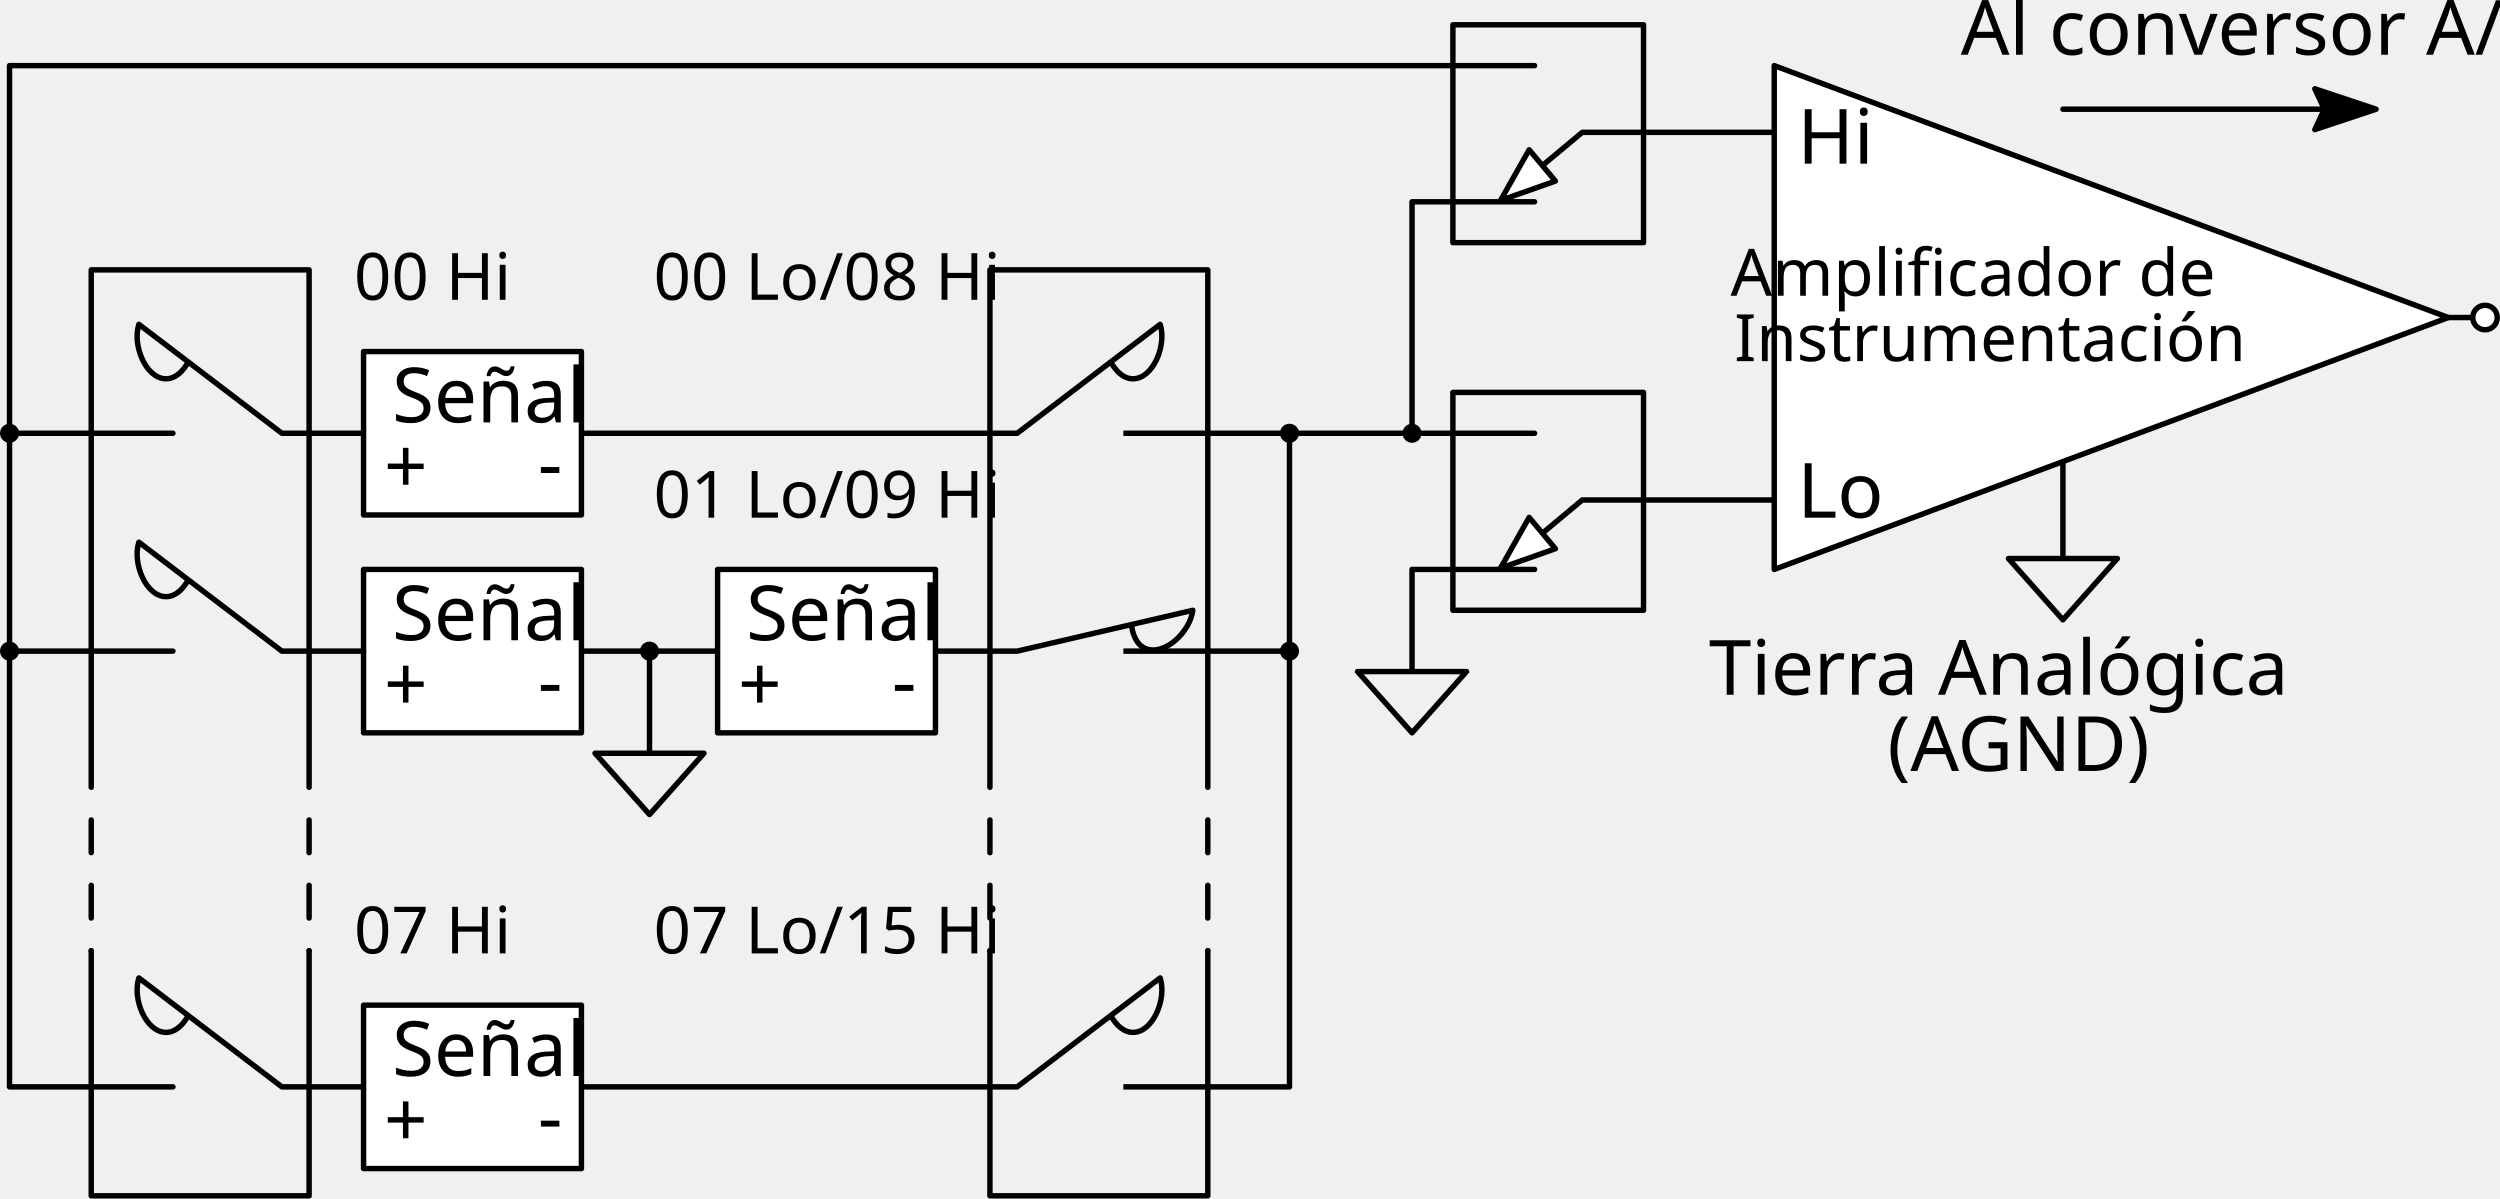
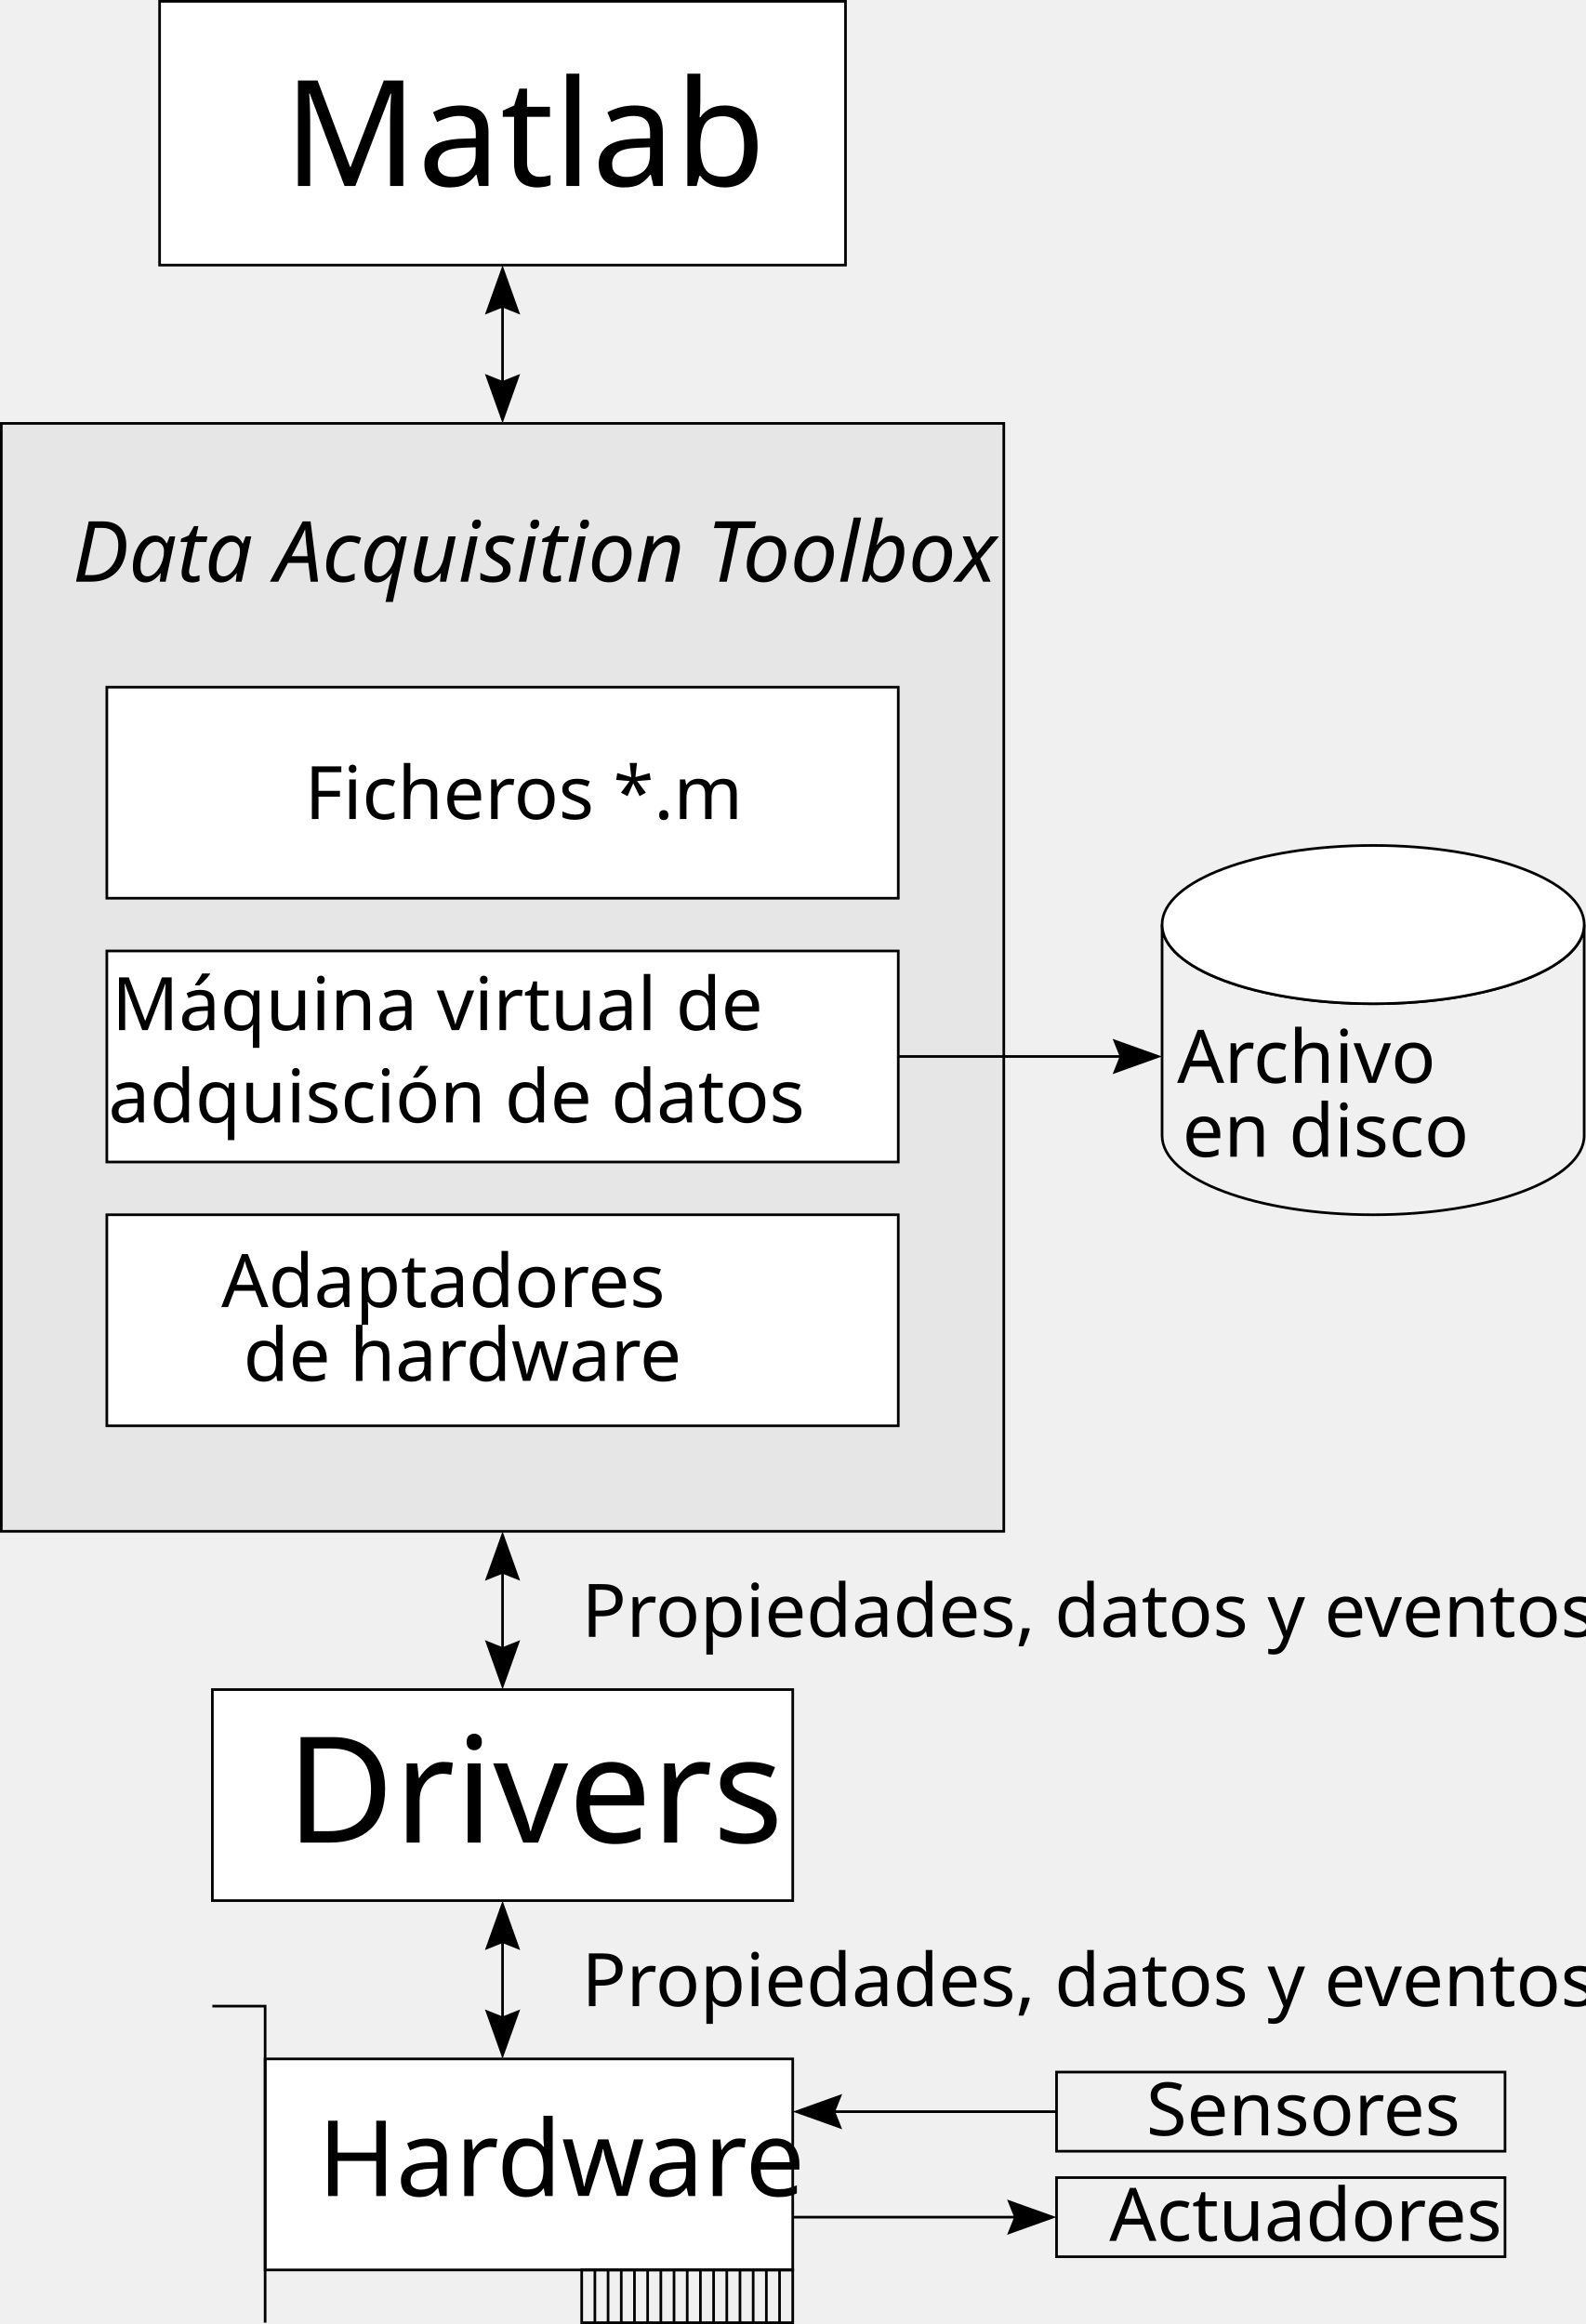
- <svg xmlns="http://www.w3.org/2000/svg" width="1836" height="880.195" id="svg2" version="1.1">
+ <svg xmlns="http://www.w3.org/2000/svg" width="601" height="881" id="svg2" version="1.1">
  <defs id="defs4">
-     </defs>
-   <g id="layer2" transform="translate(-53,174.1008)" />
-   <g id="layer1" transform="translate(-53,-134.1669)">
-     <path id="path3820-6" style="fill:#000000;fill-opacity:0;stroke:#000000;stroke-width:4;stroke-linecap:square;stroke-linejoin:round;stroke-miterlimit:4;stroke-opacity:1;stroke-dasharray:none" d="m 1000,612.362 -120,0 m 0,-160 120,0 0,480 -120,0" />
-     <path style="fill:none;stroke:#000000;stroke-width:4;stroke-linecap:round;stroke-linejoin:round;stroke-miterlimit:4;stroke-opacity:1;stroke-dasharray:none" d="m 191,92.094 c 0,0 -6,12 -16,12 -15,0 -25,-25 -20,-40 l 105,80 540,0 105,-80 c 5,15 -5,40 -20,40 -10,0 -16,-12 -16,-12" id="path3964" transform="translate(0,308.2677)" />
-     <rect style="fill:#ffffff;fill-opacity:1;stroke:#000000;stroke-width:4;stroke-linecap:square;stroke-linejoin:round;stroke-miterlimit:4;stroke-opacity:1;stroke-dasharray:none" id="rect3784" width="160" height="120" x="320" y="392.362" />
-     <path style="fill:none;stroke:#000000;stroke-width:4;stroke-linecap:round;stroke-linejoin:round;stroke-miterlimit:4;stroke-opacity:1;stroke-dasharray:none" d="m 191,880.362 c 0,0 -6,12 -16,12 -15,0 -25,-25 -20,-40 l 105,80 540,0 105,-80 c 5,15 -5,40 -20,40 -10,0 -16,-12 -16,-12" id="path3964-1" />
-     <path style="fill:none;stroke:#000000;stroke-width:4;stroke-linecap:round;stroke-linejoin:round;stroke-miterlimit:4;stroke-opacity:1;stroke-dasharray:none" d="m 191,252.094 c 0,0 -6,12 -16,12 -15,0 -25,-25 -20,-40 l 105,80 540,0 129,-30 c -2,16 -21,34 -35,28 -9,-4 -10,-17 -10,-17" id="path4155" transform="translate(0,308.2677)" />
-     <rect style="fill:#ffffff;fill-opacity:1;stroke:#000000;stroke-width:4;stroke-linecap:square;stroke-linejoin:round;stroke-miterlimit:4;stroke-opacity:1;stroke-dasharray:none" id="rect3786" width="160" height="120" x="580" y="552.362" />
-     <rect style="fill:#ffffff;fill-opacity:1;stroke:#000000;stroke-width:4;stroke-linecap:square;stroke-linejoin:round;stroke-miterlimit:4;stroke-opacity:1;stroke-dasharray:none" id="rect3788" width="160" height="120" x="320" y="244.094" transform="translate(0,308.2677)" />
-     <rect style="fill:#ffffff;fill-opacity:1;stroke:#000000;stroke-width:4;stroke-linecap:square;stroke-linejoin:round;stroke-miterlimit:4;stroke-opacity:1;stroke-dasharray:none" id="rect3790" width="160" height="120" x="320" y="564.094" transform="translate(0,308.2677)" />
-     <text xml:space="preserve" style="font-size:56px;font-style:normal;font-variant:normal;font-weight:normal;font-stretch:normal;text-align:justify;line-height:125%;writing-mode:lr-tb;text-anchor:start;fill:#000000;fill-opacity:1;stroke:none;font-family:Calibri;-inkscape-font-specification:Calibri" x="341" y="444.362" id="text4158-4">
-       <tspan id="tspan2937" x="341" y="444.362">Señal</tspan>
+     <marker orient="auto" refY="0" refX="0" id="Arrow1Lend" style="overflow:visible">
+       <path id="path3767" d="M 0,0 5,-5 -12.5,0 5,5 0,0 z" style="fill-rule:evenodd;stroke:#000000;stroke-width:1pt;marker-start:none" transform="matrix(-0.8,0,0,-0.8,-10,0)" />
+     </marker>
+     <marker orient="auto" refY="0" refX="0" id="Arrow1Lstart" style="overflow:visible">
+       <path id="path3764" d="M 0,0 5,-5 -12.5,0 5,5 0,0 z" style="fill-rule:evenodd;stroke:#000000;stroke-width:1pt;marker-start:none" transform="matrix(0.8,0,0,0.8,10,0)" />
+     </marker>
+     <marker orient="auto" refY="0" refX="0" id="Arrow1Mend" style="overflow:visible">
+       <path id="path3773" d="M 0,0 5,-5 -12.5,0 5,5 0,0 z" style="fill-rule:evenodd;stroke:#000000;stroke-width:1pt;marker-start:none" transform="matrix(-0.4,0,0,-0.4,-4,0)" />
+     </marker>
+     <marker orient="auto" refY="0" refX="0" id="Arrow1Mstart" style="overflow:visible">
+       <path id="path3770" d="M 0,0 5,-5 -12.5,0 5,5 0,0 z" style="fill-rule:evenodd;stroke:#000000;stroke-width:1pt;marker-start:none" transform="matrix(0.4,0,0,0.4,4,0)" />
+     </marker>
+   </defs>
+   <g id="layer1" transform="translate(-99.5,-71.86218)">
+     <rect style="fill:#ffffff;stroke:#000000;stroke-width:1;stroke-miterlimit:4;stroke-dasharray:none" id="rect2818" width="260" height="100" x="160" y="72.362" />
+     <rect style="fill:#e6e6e6;stroke:#000000;stroke-width:1;stroke-miterlimit:4;stroke-dasharray:none" id="rect2820" width="380" height="420" x="100" y="232.362" />
+     <rect style="fill:#ffffff;stroke:#000000;stroke-width:1;stroke-miterlimit:4;stroke-dasharray:none" id="rect2822" width="300" height="80" x="140" y="332.362" />
+     <rect style="fill:#ffffff;stroke:#000000;stroke-width:1;stroke-miterlimit:4;stroke-dasharray:none" id="rect2824" width="300" height="80" x="140" y="432.362" />
+     <rect style="fill:#ffffff;stroke:#000000;stroke-width:1;stroke-miterlimit:4;stroke-dasharray:none" id="rect2824-1" width="300" height="80" x="140" y="532.362" />
+     <rect style="fill:#ffffff;stroke:#000000;stroke-width:1;stroke-miterlimit:4;stroke-dasharray:none" id="rect2818-4" width="220" height="80" x="180" y="712.362" />
+     <rect style="fill:#ffffff;stroke:#000000;stroke-width:1;stroke-miterlimit:4;stroke-dasharray:none" id="rect2818-4-0" width="200" height="80" x="200" y="852.362" />
+     <text xml:space="preserve" style="font-size:40px;font-style:normal;font-weight:normal;fill:#000000;fill-opacity:1;stroke:none;font-family:Bitstream Vera Sans" x="181.944" y="151.377" id="text2916">
+       <tspan id="tspan2918" x="181.944" y="151.377" />
    </text>
-     <text xml:space="preserve" style="font-size:56px;font-style:normal;font-variant:normal;font-weight:normal;font-stretch:normal;text-align:start;line-height:125%;writing-mode:lr-tb;text-anchor:start;fill:#000000;fill-opacity:1;stroke:none;font-family:Calibri;-inkscape-font-specification:Calibri" x="335" y="496.362" id="text4172-7">
-       <tspan id="tspan4174-7" x="335" y="496.362">+</tspan>
+     <path style="fill:none;stroke:#000000;stroke-width:1px;stroke-linecap:butt;stroke-linejoin:miter;stroke-opacity:1" d="m 540,422.362 c 0,16.569 35.817,30 80,30 44.183,0 80,-13.431 80,-30 l 0,80 c 0,16.569 -35.817,30 -80,30 -44.183,0 -80,-13.431 -80,-30 l 0,-80 z" id="path2896" />
+     <path style="fill:none;stroke:#000000;stroke-width:1px;stroke-linecap:butt;stroke-linejoin:miter;stroke-opacity:1;marker-end:none" d="m 440,472.362 95,0" id="path2953" />
+     <path style="fill:none;stroke:#000000;stroke-width:1px;stroke-linecap:butt;stroke-linejoin:miter;stroke-opacity:1;marker-start:none;marker-end:none" d="m 290,177.362 0,50" id="path2955" />
+     <path style="fill:none;stroke:#000000;stroke-width:1px;stroke-linecap:butt;stroke-linejoin:miter;stroke-opacity:1;marker-start:none;marker-mid:none;marker-end:none" d="m 290,657.362 0,50" id="path2957" />
+     <path style="fill:none;stroke:#000000;stroke-width:1px;stroke-linecap:butt;stroke-linejoin:miter;stroke-opacity:1;marker-start:none;marker-mid:none;marker-end:none" d="m 290,802.362 0,40" id="path2959" />
+     <rect style="fill:none;stroke:#000000;stroke-width:1;stroke-miterlimit:4;stroke-dasharray:none" id="rect2961" width="80" height="20" x="320" y="932.362" />
+     <path style="fill:none;stroke:#000000;stroke-width:1px;stroke-linecap:butt;stroke-linejoin:miter;stroke-opacity:1" d="m 180,832.362 20,0 0,120" id="path2963" />
+     <path style="fill:none;stroke:#000000;stroke-width:1px;stroke-linecap:butt;stroke-linejoin:miter;stroke-opacity:1" d="m 330,932.362 0,20" id="path2965" />
+     <path style="fill:none;stroke:#000000;stroke-width:1px;stroke-linecap:butt;stroke-linejoin:miter;stroke-opacity:1" d="m 340,932.362 0,20" id="path2967" />
+     <path style="fill:none;stroke:#000000;stroke-width:1px;stroke-linecap:butt;stroke-linejoin:miter;stroke-opacity:1" d="m 350,932.362 0,20" id="path2969" />
+     <path style="fill:none;stroke:#000000;stroke-width:1px;stroke-linecap:butt;stroke-linejoin:miter;stroke-opacity:1" d="m 360,932.362 0,20" id="path2971" />
+     <path style="fill:none;stroke:#000000;stroke-width:1px;stroke-linecap:butt;stroke-linejoin:miter;stroke-opacity:1" d="m 370,932.362 0,20" id="path2973" />
+     <path style="fill:none;stroke:#000000;stroke-width:1px;stroke-linecap:butt;stroke-linejoin:miter;stroke-opacity:1" d="m 380,932.362 0,20" id="path2975" />
+     <path style="fill:none;stroke:#000000;stroke-width:1px;stroke-linecap:butt;stroke-linejoin:miter;stroke-opacity:1" d="m 390,932.362 0,20" id="path2977" />
+     <rect style="fill:none;stroke:#000000;stroke-width:1;stroke-miterlimit:4;stroke-dasharray:none" id="rect2981" width="170" height="30" x="500" y="857.362" />
+     <rect y="897.362" x="500" height="30" width="170" id="rect2983" style="fill:none;stroke:#000000;stroke-width:1;stroke-miterlimit:4;stroke-dasharray:none" />
+     <path style="fill:none;stroke:#000000;stroke-width:1px;stroke-linecap:butt;stroke-linejoin:miter;stroke-opacity:1;marker-start:none" d="m 410,872.362 90,0" id="path2985" />
+     <path style="fill:none;stroke:#000000;stroke-width:1px;stroke-linecap:butt;stroke-linejoin:miter;stroke-opacity:1;marker-start:none;marker-end:none" d="m 490,912.362 -90,0" id="path2987" />
+     <path style="fill:#ffffff;stroke:#000000;stroke-width:1;stroke-miterlimit:4;stroke-dasharray:none" id="path2862" d="m 700,392.362 c 0,16.569 -35.817,30 -80,30 -44.183,0 -80,-13.431 -80,-30 0,-16.569 35.817,-30 80,-30 44.183,0 80,13.431 80,30 z" transform="translate(0,30)" />
+     <path style="fill:#000000;fill-opacity:1;stroke:#000000;stroke-width:2;stroke-linecap:butt;stroke-linejoin:miter;stroke-miterlimit:4;stroke-opacity:1;stroke-dasharray:none;stroke-dashoffset:0" d="m 290,655.362 -5,14 5,-2 5,2 -5,-14 z" id="path4030" />
+     <path id="path4032" d="m 290,709.362 -5,-14 5,2 5,-2 -5,14 z" style="fill:#000000;fill-opacity:1;stroke:#000000;stroke-width:2;stroke-linecap:butt;stroke-linejoin:miter;stroke-miterlimit:4;stroke-opacity:1;stroke-dasharray:none;stroke-dashoffset:0" />
+     <path style="fill:#000000;fill-opacity:1;stroke:#000000;stroke-width:2;stroke-linecap:butt;stroke-linejoin:miter;stroke-miterlimit:4;stroke-opacity:1;stroke-dasharray:none;stroke-dashoffset:0" d="m 290,175.362 -5,14 5,-2 5,2 -5,-14 z" id="path4030-1" />
+     <path style="fill:#000000;fill-opacity:1;stroke:#000000;stroke-width:2;stroke-linecap:butt;stroke-linejoin:miter;stroke-miterlimit:4;stroke-opacity:1;stroke-dasharray:none;stroke-dashoffset:0" d="m 290,229.362 -5,-14 5,2 5,-2 -5,14 z" id="path4030-4" />
+     <path style="fill:#000000;fill-opacity:1;stroke:#000000;stroke-width:2;stroke-linecap:butt;stroke-linejoin:miter;stroke-miterlimit:4;stroke-opacity:1;stroke-dasharray:none;stroke-dashoffset:0" d="m 290,795.362 -5,14 5,-2 5,2 -5,-14 z" id="path4030-9" />
+     <path style="fill:#000000;fill-opacity:1;stroke:#000000;stroke-width:2;stroke-linecap:butt;stroke-linejoin:miter;stroke-miterlimit:4;stroke-opacity:1;stroke-dasharray:none;stroke-dashoffset:0" d="m 290,849.362 -5,-14 5,2 5,-2 -5,14 z" id="path4030-2" />
+     <path style="fill:#000000;fill-opacity:1;stroke:#000000;stroke-width:2;stroke-linecap:butt;stroke-linejoin:miter;stroke-miterlimit:4;stroke-opacity:1;stroke-dasharray:none;stroke-dashoffset:0" d="m 403,872.362 14,5 -2,-5 2,-5 -14,5 z" id="path4030-5" />
+     <path style="fill:#000000;fill-opacity:1;stroke:#000000;stroke-width:2;stroke-linecap:butt;stroke-linejoin:miter;stroke-miterlimit:4;stroke-opacity:1;stroke-dasharray:none;stroke-dashoffset:0" d="m 497,912.362 -14,-5 2,5 -2,5 14,-5 z" id="path4030-7" />
+     <path style="fill:#000000;fill-opacity:1;stroke:#000000;stroke-width:2;stroke-linecap:butt;stroke-linejoin:miter;stroke-miterlimit:4;stroke-opacity:1;stroke-dasharray:none;stroke-dashoffset:0" d="m 537,472.362 -14,-5 2,5 -2,5 14,-5 z" id="path4030-52" />
+     <text xml:space="preserve" style="font-size:56px;font-style:normal;font-variant:normal;font-weight:normal;font-stretch:normal;text-align:start;line-height:125%;writing-mode:lr-tb;text-anchor:start;fill:#000000;fill-opacity:1;stroke:none;font-family:Calibri;-inkscape-font-specification:Calibri" x="207" y="142.362" id="text5449">
+       <tspan id="tspan5451" x="207" y="142.362">Matlab</tspan>
    </text>
-     <text xml:space="preserve" style="font-size:56px;font-style:normal;font-variant:normal;font-weight:normal;font-stretch:normal;text-align:start;line-height:125%;writing-mode:lr-tb;text-anchor:start;fill:#000000;fill-opacity:1;stroke:none;font-family:Calibri;-inkscape-font-specification:Calibri" x="448" y="494.362" id="text4176-9">
-       <tspan id="tspan4178-31" x="448" y="494.362">-</tspan>
+     <text xml:space="preserve" style="font-size:28px;font-style:normal;font-variant:normal;font-weight:normal;font-stretch:normal;text-align:start;line-height:125%;writing-mode:lr-tb;text-anchor:start;fill:#000000;fill-opacity:1;stroke:none;font-family:Calibri;-inkscape-font-specification:Calibri" x="215" y="382.362" id="text5453">
+       <tspan id="tspan5455" x="215" y="382.362">Ficheros *.m</tspan>
    </text>
-     <g id="g4320">
-       <path transform="translate(0,308.2677)" id="path4286" d="m 120,404.094 0,-380 0,0 0,0 160,0 0,380" style="fill:none;stroke:#000000;stroke-width:4;stroke-linecap:round;stroke-linejoin:round;stroke-miterlimit:4;stroke-opacity:1" />
-       <path transform="translate(0,308.2677)" id="path4295" d="m 280,524.094 0,180 -160,0 0,-180" style="fill:none;stroke:#000000;stroke-width:4;stroke-linecap:round;stroke-linejoin:round;stroke-miterlimit:4;stroke-opacity:1" />
-       <path transform="translate(0,308.2677)" id="rect4255" d="m 280,404.094 0,120" style="fill:none;stroke:#000000;stroke-width:4;stroke-linecap:round;stroke-linejoin:round;stroke-miterlimit:4;stroke-opacity:1;stroke-dasharray:24, 24;stroke-dashoffset:24" />
-       <path id="rect4255-8" d="m 120,712.362 0,120" style="fill:none;stroke:#000000;stroke-width:4;stroke-linecap:round;stroke-linejoin:round;stroke-miterlimit:4;stroke-opacity:1;stroke-dasharray:24, 24;stroke-dashoffset:24" />
-     </g>
-     <g transform="translate(660,4.2187503e-7)" id="g4320-6">
-       <path transform="translate(0,308.2677)" id="path4286-5" d="m 120,404.094 0,-380 0,0 0,0 160,0 0,380" style="fill:none;stroke:#000000;stroke-width:4;stroke-linecap:round;stroke-linejoin:round;stroke-miterlimit:4;stroke-opacity:1" />
-       <path transform="translate(0,308.2677)" id="path4295-0" d="m 280,524.094 0,180 -160,0 0,-180" style="fill:none;stroke:#000000;stroke-width:4;stroke-linecap:round;stroke-linejoin:round;stroke-miterlimit:4;stroke-opacity:1" />
-       <path transform="translate(0,308.2677)" id="rect4255-2" d="m 280,404.094 0,120" style="fill:none;stroke:#000000;stroke-width:4;stroke-linecap:round;stroke-linejoin:round;stroke-miterlimit:4;stroke-opacity:1;stroke-dasharray:24, 24;stroke-dashoffset:24" />
-       <path id="rect4255-8-8" d="m 120,712.362 0,120" style="fill:none;stroke:#000000;stroke-width:4;stroke-linecap:round;stroke-linejoin:round;stroke-miterlimit:4;stroke-opacity:1;stroke-dasharray:24, 24;stroke-dashoffset:24" />
-     </g>
-     <path style="fill:none;stroke:#000000;stroke-width:4;stroke-linecap:round;stroke-linejoin:round;stroke-miterlimit:4;stroke-opacity:1;stroke-dasharray:none;stroke-dashoffset:24" d="m 530,304.094 0,75 -40,0 40,45 40,-45 -40,0" id="path4364" transform="translate(0,308.2677)" />
-     <rect style="fill:none;stroke:#000000;stroke-width:4;stroke-linecap:round;stroke-linejoin:round;stroke-miterlimit:4;stroke-opacity:1;stroke-dasharray:none;stroke-dashoffset:24" id="rect4366" width="140" height="160" x="1120" y="152.362" />
-     <rect style="fill:none;stroke:#000000;stroke-width:4;stroke-linecap:round;stroke-linejoin:round;stroke-miterlimit:4;stroke-opacity:1;stroke-dasharray:none;stroke-dashoffset:24" id="rect4366-6" width="140" height="160" x="1120" y="422.362" />
-     <path style="fill:none;stroke:#000000;stroke-width:4;stroke-linecap:round;stroke-linejoin:round;stroke-miterlimit:4;stroke-opacity:1;stroke-dasharray:none;stroke-dashoffset:24" d="m 1000,300 180,0" id="path4390" transform="translate(0,152.3622)" />
-     <path style="fill:none;stroke:#000000;stroke-width:4;stroke-linecap:round;stroke-linejoin:round;stroke-miterlimit:4;stroke-opacity:1;stroke-dasharray:none;stroke-dashoffset:24" d="m 1180,282.362 -90,0 0,170" id="path4392" />
-     <path style="fill:none;stroke:#000000;stroke-width:4;stroke-linecap:round;stroke-linejoin:round;stroke-miterlimit:4;stroke-opacity:1;stroke-dasharray:none;stroke-dashoffset:24" d="m 1180,552.362 -90,0 0,75 -40,0 40,45 40,-45 -40,0" id="path4364-0" />
-     <path id="path4426" transform="translate(0,152.3622)" style="fill:none;stroke:#000000;stroke-width:4;stroke-linecap:round;stroke-linejoin:round;stroke-miterlimit:4;stroke-opacity:1;stroke-dasharray:none;stroke-dashoffset:24" d="M 60,300 60,30 1180,30 M 60,460 l 120,0 m 0,-160 -120,0 0,480 120,0" />
-     <path style="fill:#000000;fill-opacity:1;stroke:#000000;stroke-width:4;stroke-linecap:round;stroke-linejoin:round;stroke-miterlimit:4;stroke-opacity:1;stroke-dasharray:none;stroke-dashoffset:24" id="path4429" d="m 65,300 c 0,2.761 -2.239,5 -5,5 -2.761,0 -5,-2.239 -5,-5 0,-2.761 2.239,-5 5,-5 2.761,0 5,2.239 5,5 z" transform="translate(0,152.3622)" />
-     <path transform="translate(0,312.3622)" style="fill:#000000;fill-opacity:1;stroke:#000000;stroke-width:4;stroke-linecap:round;stroke-linejoin:round;stroke-miterlimit:4;stroke-opacity:1;stroke-dasharray:none;stroke-dashoffset:24" id="path4429-8" d="m 65,300 c 0,2.761 -2.239,5 -5,5 -2.761,0 -5,-2.239 -5,-5 0,-2.761 2.239,-5 5,-5 2.761,0 5,2.239 5,5 z" />
-     <path transform="translate(470,312.3622)" style="fill:#000000;fill-opacity:1;stroke:#000000;stroke-width:4;stroke-linecap:round;stroke-linejoin:round;stroke-miterlimit:4;stroke-opacity:1;stroke-dasharray:none;stroke-dashoffset:24" id="path4429-5" d="m 65,300 c 0,2.761 -2.239,5 -5,5 -2.761,0 -5,-2.239 -5,-5 0,-2.761 2.239,-5 5,-5 2.761,0 5,2.239 5,5 z" />
-     <path transform="translate(940,312.3622)" style="fill:#000000;fill-opacity:1;stroke:#000000;stroke-width:4;stroke-linecap:round;stroke-linejoin:round;stroke-miterlimit:4;stroke-opacity:1;stroke-dasharray:none;stroke-dashoffset:24" id="path4429-9" d="m 65,300 c 0,2.761 -2.239,5 -5,5 -2.761,0 -5,-2.239 -5,-5 0,-2.761 2.239,-5 5,-5 2.761,0 5,2.239 5,5 z" />
-     <path transform="translate(940,152.3622)" style="fill:#000000;fill-opacity:1;stroke:#000000;stroke-width:4;stroke-linecap:round;stroke-linejoin:round;stroke-miterlimit:4;stroke-opacity:1;stroke-dasharray:none;stroke-dashoffset:24" id="path4429-6" d="m 65,300 c 0,2.761 -2.239,5 -5,5 -2.761,0 -5,-2.239 -5,-5 0,-2.761 2.239,-5 5,-5 2.761,0 5,2.239 5,5 z" />
-     <path transform="translate(1030,152.3622)" style="fill:#000000;fill-opacity:1;stroke:#000000;stroke-width:4;stroke-linecap:round;stroke-linejoin:round;stroke-miterlimit:4;stroke-opacity:1;stroke-dasharray:none;stroke-dashoffset:24" id="path4429-3" d="m 65,300 c 0,2.761 -2.239,5 -5,5 -2.761,0 -5,-2.239 -5,-5 0,-2.761 2.239,-5 5,-5 2.761,0 5,2.239 5,5 z" />
-     <path style="fill:none;stroke:#000000;stroke-width:4;stroke-linecap:round;stroke-linejoin:round;stroke-miterlimit:4;stroke-opacity:1;stroke-dasharray:none;stroke-dashoffset:24" d="m 1155,281.362 60,-50 145,0" id="path4544" />
-     <path style="fill:#ffffff;fill-opacity:1;stroke:#000000;stroke-width:4;stroke-linecap:round;stroke-linejoin:round;stroke-miterlimit:4;stroke-opacity:1;stroke-dasharray:none;stroke-dashoffset:24" d="m 1155,281.362 40.284,-14.221 -19.284,-22.981 -21,37.202" id="path4530" />
-     <path style="fill:none;stroke:#000000;stroke-width:4;stroke-linecap:round;stroke-linejoin:round;stroke-miterlimit:4;stroke-opacity:1;stroke-dasharray:none;stroke-dashoffset:24" d="m 1155,551.362 60,-50 145,0" id="path4544-8" />
-     <path style="fill:#ffffff;fill-opacity:1;stroke:#000000;stroke-width:4;stroke-linecap:round;stroke-linejoin:round;stroke-miterlimit:4;stroke-opacity:1;stroke-dasharray:none;stroke-dashoffset:24" d="m 1155,551.362 40.284,-14.221 -19.284,-22.981 -21,37.202" id="path4530-9" />
-     <path style="fill:none;stroke:#000000;stroke-width:4;stroke-linecap:round;stroke-linejoin:round;stroke-miterlimit:4;stroke-opacity:1;stroke-dasharray:none;stroke-dashoffset:24" d="m 1568,469.362 0,75 -40,0 40,45 40,-45 -40,0" id="path4364-3" />
-     <path style="fill:#ffffff;fill-opacity:1;stroke:#000000;stroke-width:4;stroke-linecap:round;stroke-linejoin:round;stroke-miterlimit:4;stroke-opacity:1;stroke-dasharray:none;stroke-dashoffset:24" d="m 1785,217 40,0" id="path4733" transform="translate(53,150.3622)" />
-     <path style="fill:#ffffff;fill-opacity:1;stroke:#000000;stroke-width:4;stroke-linecap:round;stroke-linejoin:round;stroke-miterlimit:4;stroke-opacity:1;stroke-dasharray:none;stroke-dashoffset:24" d="m 1356,182.362 0,370 495,-185 -495,-185 z" id="path4577" />
-     <text xml:space="preserve" style="font-size:56px;font-style:normal;font-variant:normal;font-weight:normal;font-stretch:normal;text-align:start;line-height:125%;writing-mode:lr-tb;text-anchor:start;fill:#000000;fill-opacity:1;stroke:none;font-family:Calibri;-inkscape-font-specification:Calibri" x="1373" y="254.362" id="text4621">
-       <tspan id="tspan4623" x="1373" y="254.362">Hi</tspan>
+     <text xml:space="preserve" style="font-size:28px;font-style:normal;font-variant:normal;font-weight:normal;font-stretch:normal;text-align:center;line-height:125%;writing-mode:lr-tb;text-anchor:middle;fill:#000000;fill-opacity:1;stroke:none;font-family:Calibri;-inkscape-font-specification:Calibri" x="290.762" y="462.362" id="text5457">
+       <tspan id="tspan5461" x="290.762" y="462.362">Máquina virtual de</tspan>
+       <tspan id="tspan5463" x="290.762" y="497.362">adquisción de datos</tspan>
    </text>
-     <text xml:space="preserve" style="font-size:56px;font-style:normal;font-variant:normal;font-weight:normal;font-stretch:normal;text-align:start;line-height:125%;writing-mode:lr-tb;text-anchor:start;fill:#000000;fill-opacity:1;stroke:none;font-family:Calibri;-inkscape-font-specification:Calibri" x="1373" y="514.362" id="text4625">
-       <tspan id="tspan4627" x="1373" y="514.362">Lo</tspan>
+     <text xml:space="preserve" style="font-size:28px;font-style:normal;font-variant:normal;font-weight:normal;font-stretch:normal;text-align:center;line-height:100%;writing-mode:lr-tb;text-anchor:middle;fill:#000000;fill-opacity:1;stroke:none;font-family:Calibri;-inkscape-font-specification:Calibri" x="292.98" y="567.362" id="text5471">
+       <tspan id="tspan5477" x="292.98" y="567.362">Adaptadores</tspan>
+       <tspan id="tspan5479" x="292.98" y="595.362">de hardware</tspan>
    </text>
-     <text xml:space="preserve" style="font-size:48px;font-style:normal;font-variant:normal;font-weight:normal;font-stretch:normal;text-align:center;line-height:100%;writing-mode:lr-tb;text-anchor:middle;fill:#000000;fill-opacity:1;stroke:none;font-family:Calibri;-inkscape-font-specification:Calibri" x="1545.688" y="351.362" id="text4629">
-       <tspan id="tspan2947" x="1545.688" y="351.362">Amplificador de</tspan>
-       <tspan id="tspan2949" x="1545.688" y="399.362">Instrumentación</tspan>
+     <text xml:space="preserve" style="font-size:28px;font-style:normal;font-variant:normal;font-weight:normal;font-stretch:normal;text-align:center;line-height:100%;writing-mode:lr-tb;text-anchor:middle;fill:#000000;fill-opacity:1;stroke:none;font-family:Calibri;-inkscape-font-specification:Calibri" x="620.203" y="482.362" id="text5481">
+       <tspan id="tspan5483" x="620.203" y="482.362">Archivo</tspan>
+       <tspan x="620.203" y="510.362" id="tspan5485">en disco</tspan>
    </text>
-     <text xml:space="preserve" style="font-size:48px;font-style:normal;font-variant:normal;font-weight:normal;font-stretch:normal;text-align:start;line-height:125%;writing-mode:lr-tb;text-anchor:start;fill:#000000;fill-opacity:1;stroke:none;font-family:Calibri;-inkscape-font-specification:Calibri" x="313" y="354.362" id="text4639">
-       <tspan id="tspan4641" x="313" y="354.362">00 Hi</tspan>
+     <text xml:space="preserve" style="font-size:32px;font-style:italic;font-variant:normal;font-weight:normal;font-stretch:normal;text-align:start;line-height:100%;writing-mode:lr-tb;text-anchor:start;fill:#000000;fill-opacity:1;stroke:none;font-family:Calibri;-inkscape-font-specification:Calibri Italic" x="127" y="292.362" id="text5487">
+       <tspan id="tspan5489" x="127" y="292.362">Data Acquisition Toolbox</tspan>
    </text>
-     <text xml:space="preserve" style="font-size:48px;font-style:normal;font-variant:normal;font-weight:normal;font-stretch:normal;text-align:start;line-height:125%;writing-mode:lr-tb;text-anchor:start;fill:#000000;fill-opacity:1;stroke:none;font-family:Calibri;-inkscape-font-specification:Calibri" x="533" y="354.362" id="text4643">
-       <tspan id="tspan4647" x="533" y="354.362">00 Lo/08 Hi</tspan>
+     <text xml:space="preserve" style="font-size:56px;font-style:normal;font-variant:normal;font-weight:normal;font-stretch:normal;text-align:start;line-height:125%;writing-mode:lr-tb;text-anchor:start;fill:#000000;fill-opacity:1;stroke:none;font-family:Calibri;-inkscape-font-specification:Calibri" x="208" y="770.362" id="text5491">
+       <tspan id="tspan5493" x="208" y="770.362">Drivers</tspan>
    </text>
-     <text xml:space="preserve" style="font-size:56px;font-style:normal;font-variant:normal;font-weight:normal;font-stretch:normal;text-align:start;line-height:125%;writing-mode:lr-tb;text-anchor:start;fill:#000000;fill-opacity:1;stroke:none;font-family:Calibri;-inkscape-font-specification:Calibri" x="413.956" y="72.177" id="text4649" transform="translate(53,150.3622)">
-       <tspan x="413.956" y="72.177" id="tspan4653" />
+     <text xml:space="preserve" style="font-size:40px;font-style:normal;font-variant:normal;font-weight:normal;font-stretch:normal;text-align:start;line-height:125%;writing-mode:lr-tb;text-anchor:start;fill:#000000;fill-opacity:1;stroke:none;font-family:Calibri;-inkscape-font-specification:Calibri" x="220" y="904.362" id="text5495">
+       <tspan id="tspan5497" x="220" y="904.362">Hardware</tspan>
    </text>
-     <text xml:space="preserve" style="font-size:48px;font-style:normal;font-variant:normal;font-weight:normal;font-stretch:normal;text-align:start;line-height:125%;writing-mode:lr-tb;text-anchor:start;fill:#000000;fill-opacity:1;stroke:none;font-family:Calibri;-inkscape-font-specification:Calibri" x="313" y="834.362" id="text4639-4">
-       <tspan id="tspan4688" x="313" y="834.362">07 Hi</tspan>
+     <text xml:space="preserve" style="font-size:28px;font-style:normal;font-variant:normal;font-weight:normal;font-stretch:normal;text-align:start;line-height:125%;writing-mode:lr-tb;text-anchor:start;fill:#000000;fill-opacity:1;stroke:none;font-family:Calibri;-inkscape-font-specification:Calibri" x="534" y="881.362" id="text5499">
+       <tspan id="tspan5501" x="534" y="881.362">Sensores</tspan>
    </text>
-     <text xml:space="preserve" style="font-size:48px;font-style:normal;font-variant:normal;font-weight:normal;font-stretch:normal;text-align:start;line-height:125%;writing-mode:lr-tb;text-anchor:start;fill:#000000;fill-opacity:1;stroke:none;font-family:Calibri;-inkscape-font-specification:Calibri" x="533" y="834.362" id="text4643-6">
-       <tspan id="tspan4690" x="533" y="834.362">07 Lo/15 Hi</tspan>
+     <text xml:space="preserve" style="font-size:28px;font-style:normal;font-variant:normal;font-weight:normal;font-stretch:normal;text-align:start;line-height:125%;writing-mode:lr-tb;text-anchor:start;fill:#000000;fill-opacity:1;stroke:none;font-family:Calibri;-inkscape-font-specification:Calibri" x="520" y="921.362" id="text5503">
+       <tspan id="tspan5505" x="520" y="921.362">Actuadores</tspan>
    </text>
-     <text xml:space="preserve" style="font-size:48px;font-style:normal;font-variant:normal;font-weight:normal;font-stretch:normal;text-align:start;line-height:125%;writing-mode:lr-tb;text-anchor:start;fill:#000000;fill-opacity:1;stroke:none;font-family:Calibri;-inkscape-font-specification:Calibri" x="533" y="514.362" id="text4643-66">
-       <tspan id="tspan4731" x="533" y="514.362">01 Lo/09 Hi</tspan>
+     <text xml:space="preserve" style="font-size:28px;font-style:normal;font-variant:normal;font-weight:normal;font-stretch:normal;text-align:start;line-height:100%;writing-mode:lr-tb;text-anchor:start;fill:#000000;fill-opacity:1;stroke:none;font-family:Calibri;-inkscape-font-specification:Calibri" x="320" y="692.362" id="text5507">
+       <tspan id="tspan5509" x="320" y="692.362">Propiedades, datos y eventos</tspan>
    </text>
-     <path transform="translate(1818,67.36218)" style="fill:#ffffff;fill-opacity:1;stroke:#000000;stroke-width:4;stroke-linecap:round;stroke-linejoin:round;stroke-miterlimit:4;stroke-opacity:1;stroke-dasharray:none;stroke-dashoffset:24" id="path4429-3-8" d="m 69,300 c 0,4.971 -4.029,9 -9,9 -4.971,0 -9,-4.029 -9,-9 0,-4.971 4.029,-9 9,-9 4.971,0 9,4.029 9,9 z" />
-     <text xml:space="preserve" style="font-size:56px;font-style:normal;font-variant:normal;font-weight:normal;font-stretch:normal;text-align:center;line-height:100%;writing-mode:lr-tb;text-anchor:middle;fill:#000000;fill-opacity:1;stroke:none;font-family:Calibri;-inkscape-font-specification:Calibri" x="1571.805" y="644.362" id="text4759">
-       <tspan id="tspan2943" x="1571.805" y="644.362">Tierra Analógica</tspan>
-       <tspan id="tspan2945" x="1571.805" y="700.362">(AGND)</tspan>
+     <text xml:space="preserve" style="font-size:28px;font-style:normal;font-variant:normal;font-weight:normal;font-stretch:normal;text-align:start;line-height:100%;writing-mode:lr-tb;text-anchor:start;fill:#000000;fill-opacity:1;stroke:none;font-family:Calibri;-inkscape-font-specification:Calibri" x="320" y="832.362" id="text5507-7">
+       <tspan id="tspan5509-6" x="320" y="832.362">Propiedades, datos y eventos</tspan>
    </text>
-     <path style="fill:#ffffff;fill-opacity:1;stroke:#000000;stroke-width:4;stroke-linecap:round;stroke-linejoin:round;stroke-miterlimit:4;stroke-opacity:1;stroke-dasharray:none;stroke-dashoffset:24" d="m 1710,64 -195,0" id="path4777" transform="translate(53,150.3622)" />
-     <path style="fill:#000000;fill-opacity:1;stroke:#000000;stroke-width:4;stroke-linecap:round;stroke-linejoin:round;stroke-miterlimit:4;stroke-opacity:1;stroke-dasharray:none;stroke-dashoffset:24" d="m 1798,214.362 -45,-15 7,15 -7,15 45,-15 z" id="path4775" />
-     <text xml:space="preserve" style="font-size:56px;font-style:normal;font-variant:normal;font-weight:normal;font-stretch:normal;text-align:start;line-height:125%;writing-mode:lr-tb;text-anchor:start;fill:#000000;fill-opacity:1;stroke:none;font-family:Calibri;-inkscape-font-specification:Calibri" x="1493" y="174.362" id="text4779">
-       <tspan id="tspan2951" x="1493" y="174.362">Al conversor A/D</tspan>
-     </text>
-     <text xml:space="preserve" style="font-size:56px;font-style:normal;font-variant:normal;font-weight:normal;font-stretch:normal;text-align:justify;line-height:125%;writing-mode:lr-tb;text-anchor:start;fill:#000000;fill-opacity:1;stroke:none;font-family:Calibri;-inkscape-font-specification:Calibri" x="341" y="604.362" id="text4158-4-1">
-       <tspan id="tspan2937-7" x="341" y="604.362">Señal</tspan>
-     </text>
-     <text xml:space="preserve" style="font-size:56px;font-style:normal;font-variant:normal;font-weight:normal;font-stretch:normal;text-align:start;line-height:125%;writing-mode:lr-tb;text-anchor:start;fill:#000000;fill-opacity:1;stroke:none;font-family:Calibri;-inkscape-font-specification:Calibri" x="335" y="656.362" id="text4172-7-4">
-       <tspan id="tspan4174-7-0" x="335" y="656.362">+</tspan>
-     </text>
-     <text xml:space="preserve" style="font-size:56px;font-style:normal;font-variant:normal;font-weight:normal;font-stretch:normal;text-align:start;line-height:125%;writing-mode:lr-tb;text-anchor:start;fill:#000000;fill-opacity:1;stroke:none;font-family:Calibri;-inkscape-font-specification:Calibri" x="448" y="654.362" id="text4176-9-9">
-       <tspan id="tspan4178-31-4" x="448" y="654.362">-</tspan>
-     </text>
-     <text xml:space="preserve" style="font-size:56px;font-style:normal;font-variant:normal;font-weight:normal;font-stretch:normal;text-align:justify;line-height:125%;writing-mode:lr-tb;text-anchor:start;fill:#000000;fill-opacity:1;stroke:none;font-family:Calibri;-inkscape-font-specification:Calibri" x="341" y="924.362" id="text4158-4-8">
-       <tspan id="tspan2937-2" x="341" y="924.362">Señal</tspan>
-     </text>
-     <text xml:space="preserve" style="font-size:56px;font-style:normal;font-variant:normal;font-weight:normal;font-stretch:normal;text-align:start;line-height:125%;writing-mode:lr-tb;text-anchor:start;fill:#000000;fill-opacity:1;stroke:none;font-family:Calibri;-inkscape-font-specification:Calibri" x="335" y="976.362" id="text4172-7-45">
-       <tspan id="tspan4174-7-5" x="335" y="976.362">+</tspan>
-     </text>
-     <text xml:space="preserve" style="font-size:56px;font-style:normal;font-variant:normal;font-weight:normal;font-stretch:normal;text-align:start;line-height:125%;writing-mode:lr-tb;text-anchor:start;fill:#000000;fill-opacity:1;stroke:none;font-family:Calibri;-inkscape-font-specification:Calibri" x="448" y="974.362" id="text4176-9-1">
-       <tspan id="tspan4178-31-7" x="448" y="974.362">-</tspan>
-     </text>
-     <text xml:space="preserve" style="font-size:56px;font-style:normal;font-variant:normal;font-weight:normal;font-stretch:normal;text-align:justify;line-height:125%;writing-mode:lr-tb;text-anchor:start;fill:#000000;fill-opacity:1;stroke:none;font-family:Calibri;-inkscape-font-specification:Calibri" x="601" y="604.362" id="text4158-4-15">
-       <tspan id="tspan2937-27" x="601" y="604.362">Señal</tspan>
-     </text>
-     <text xml:space="preserve" style="font-size:56px;font-style:normal;font-variant:normal;font-weight:normal;font-stretch:normal;text-align:start;line-height:125%;writing-mode:lr-tb;text-anchor:start;fill:#000000;fill-opacity:1;stroke:none;font-family:Calibri;-inkscape-font-specification:Calibri" x="595" y="656.362" id="text4172-7-6">
-       <tspan id="tspan4174-7-1" x="595" y="656.362">+</tspan>
-     </text>
-     <text xml:space="preserve" style="font-size:56px;font-style:normal;font-variant:normal;font-weight:normal;font-stretch:normal;text-align:start;line-height:125%;writing-mode:lr-tb;text-anchor:start;fill:#000000;fill-opacity:1;stroke:none;font-family:Calibri;-inkscape-font-specification:Calibri" x="708" y="654.362" id="text4176-9-4">
-       <tspan id="tspan4178-31-2" x="708" y="654.362">-</tspan>
-     </text>
+     <path style="fill:none;stroke:#000000;stroke-width:1;stroke-linecap:butt;stroke-linejoin:miter;stroke-miterlimit:4;stroke-opacity:1;stroke-dasharray:none;stroke-dashoffset:0" d="m 325,932.362 0,20" id="path2899" />
+     <path style="fill:none;stroke:#000000;stroke-width:1;stroke-linecap:butt;stroke-linejoin:miter;stroke-miterlimit:4;stroke-opacity:1;stroke-dasharray:none;stroke-dashoffset:0" d="m 335,932.362 0,20" id="path3697" />
+     <path style="fill:none;stroke:#000000;stroke-width:1;stroke-linecap:butt;stroke-linejoin:miter;stroke-miterlimit:4;stroke-opacity:1;stroke-dasharray:none;stroke-dashoffset:0" d="m 345,932.362 0,20" id="path3699" />
+     <path style="fill:none;stroke:#000000;stroke-width:1;stroke-linecap:butt;stroke-linejoin:miter;stroke-miterlimit:4;stroke-opacity:1;stroke-dasharray:none;stroke-dashoffset:0" d="m 355,932.362 0,20" id="path3701" />
+     <path style="fill:none;stroke:#000000;stroke-width:1;stroke-linecap:butt;stroke-linejoin:miter;stroke-miterlimit:4;stroke-opacity:1;stroke-dasharray:none;stroke-dashoffset:0" d="m 365,932.362 0,20" id="path3703" />
+     <path style="fill:none;stroke:#000000;stroke-width:1;stroke-linecap:butt;stroke-linejoin:miter;stroke-miterlimit:4;stroke-opacity:1;stroke-dasharray:none;stroke-dashoffset:0" d="m 375,932.362 0,20" id="path3705" />
+     <path style="fill:none;stroke:#000000;stroke-width:1;stroke-linecap:butt;stroke-linejoin:miter;stroke-miterlimit:4;stroke-opacity:1;stroke-dasharray:none;stroke-dashoffset:0" d="m 385,932.362 0,20" id="path3707" />
+     <path style="fill:none;stroke:#000000;stroke-width:1;stroke-linecap:butt;stroke-linejoin:miter;stroke-miterlimit:4;stroke-opacity:1;stroke-dasharray:none;stroke-dashoffset:0" d="m 395,932.362 0,20" id="path3709" />
  </g>
</svg>
